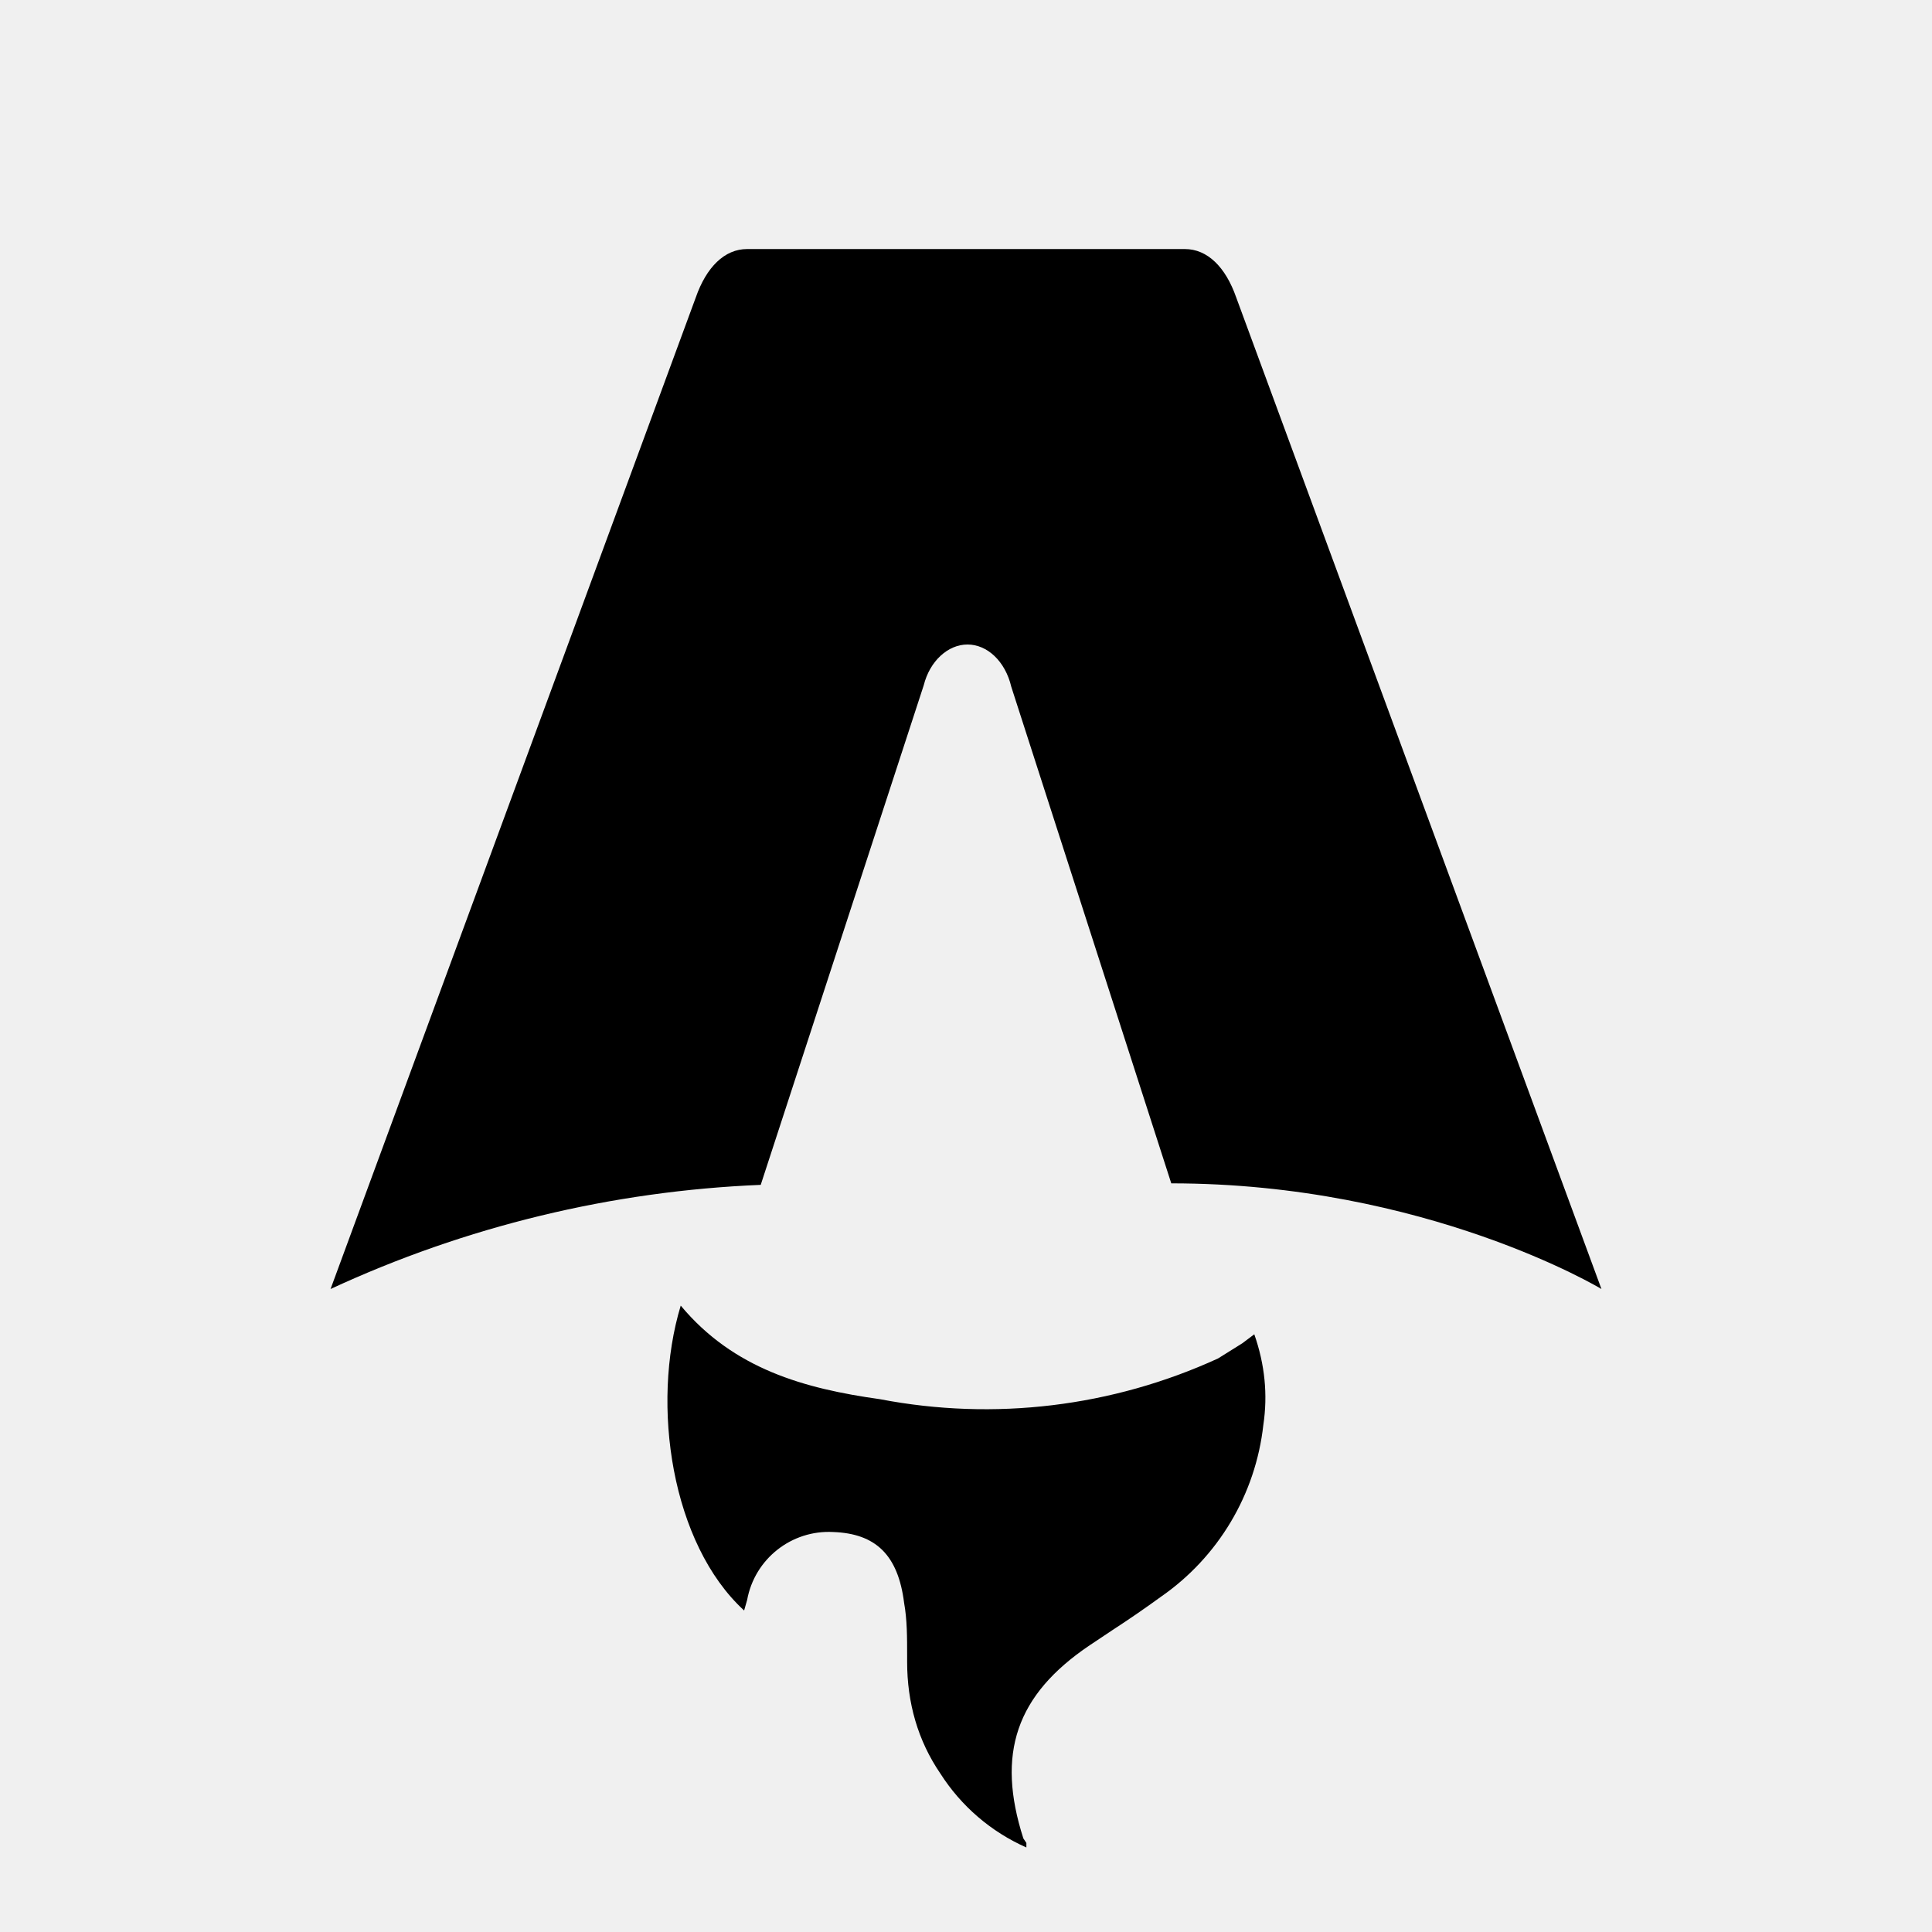
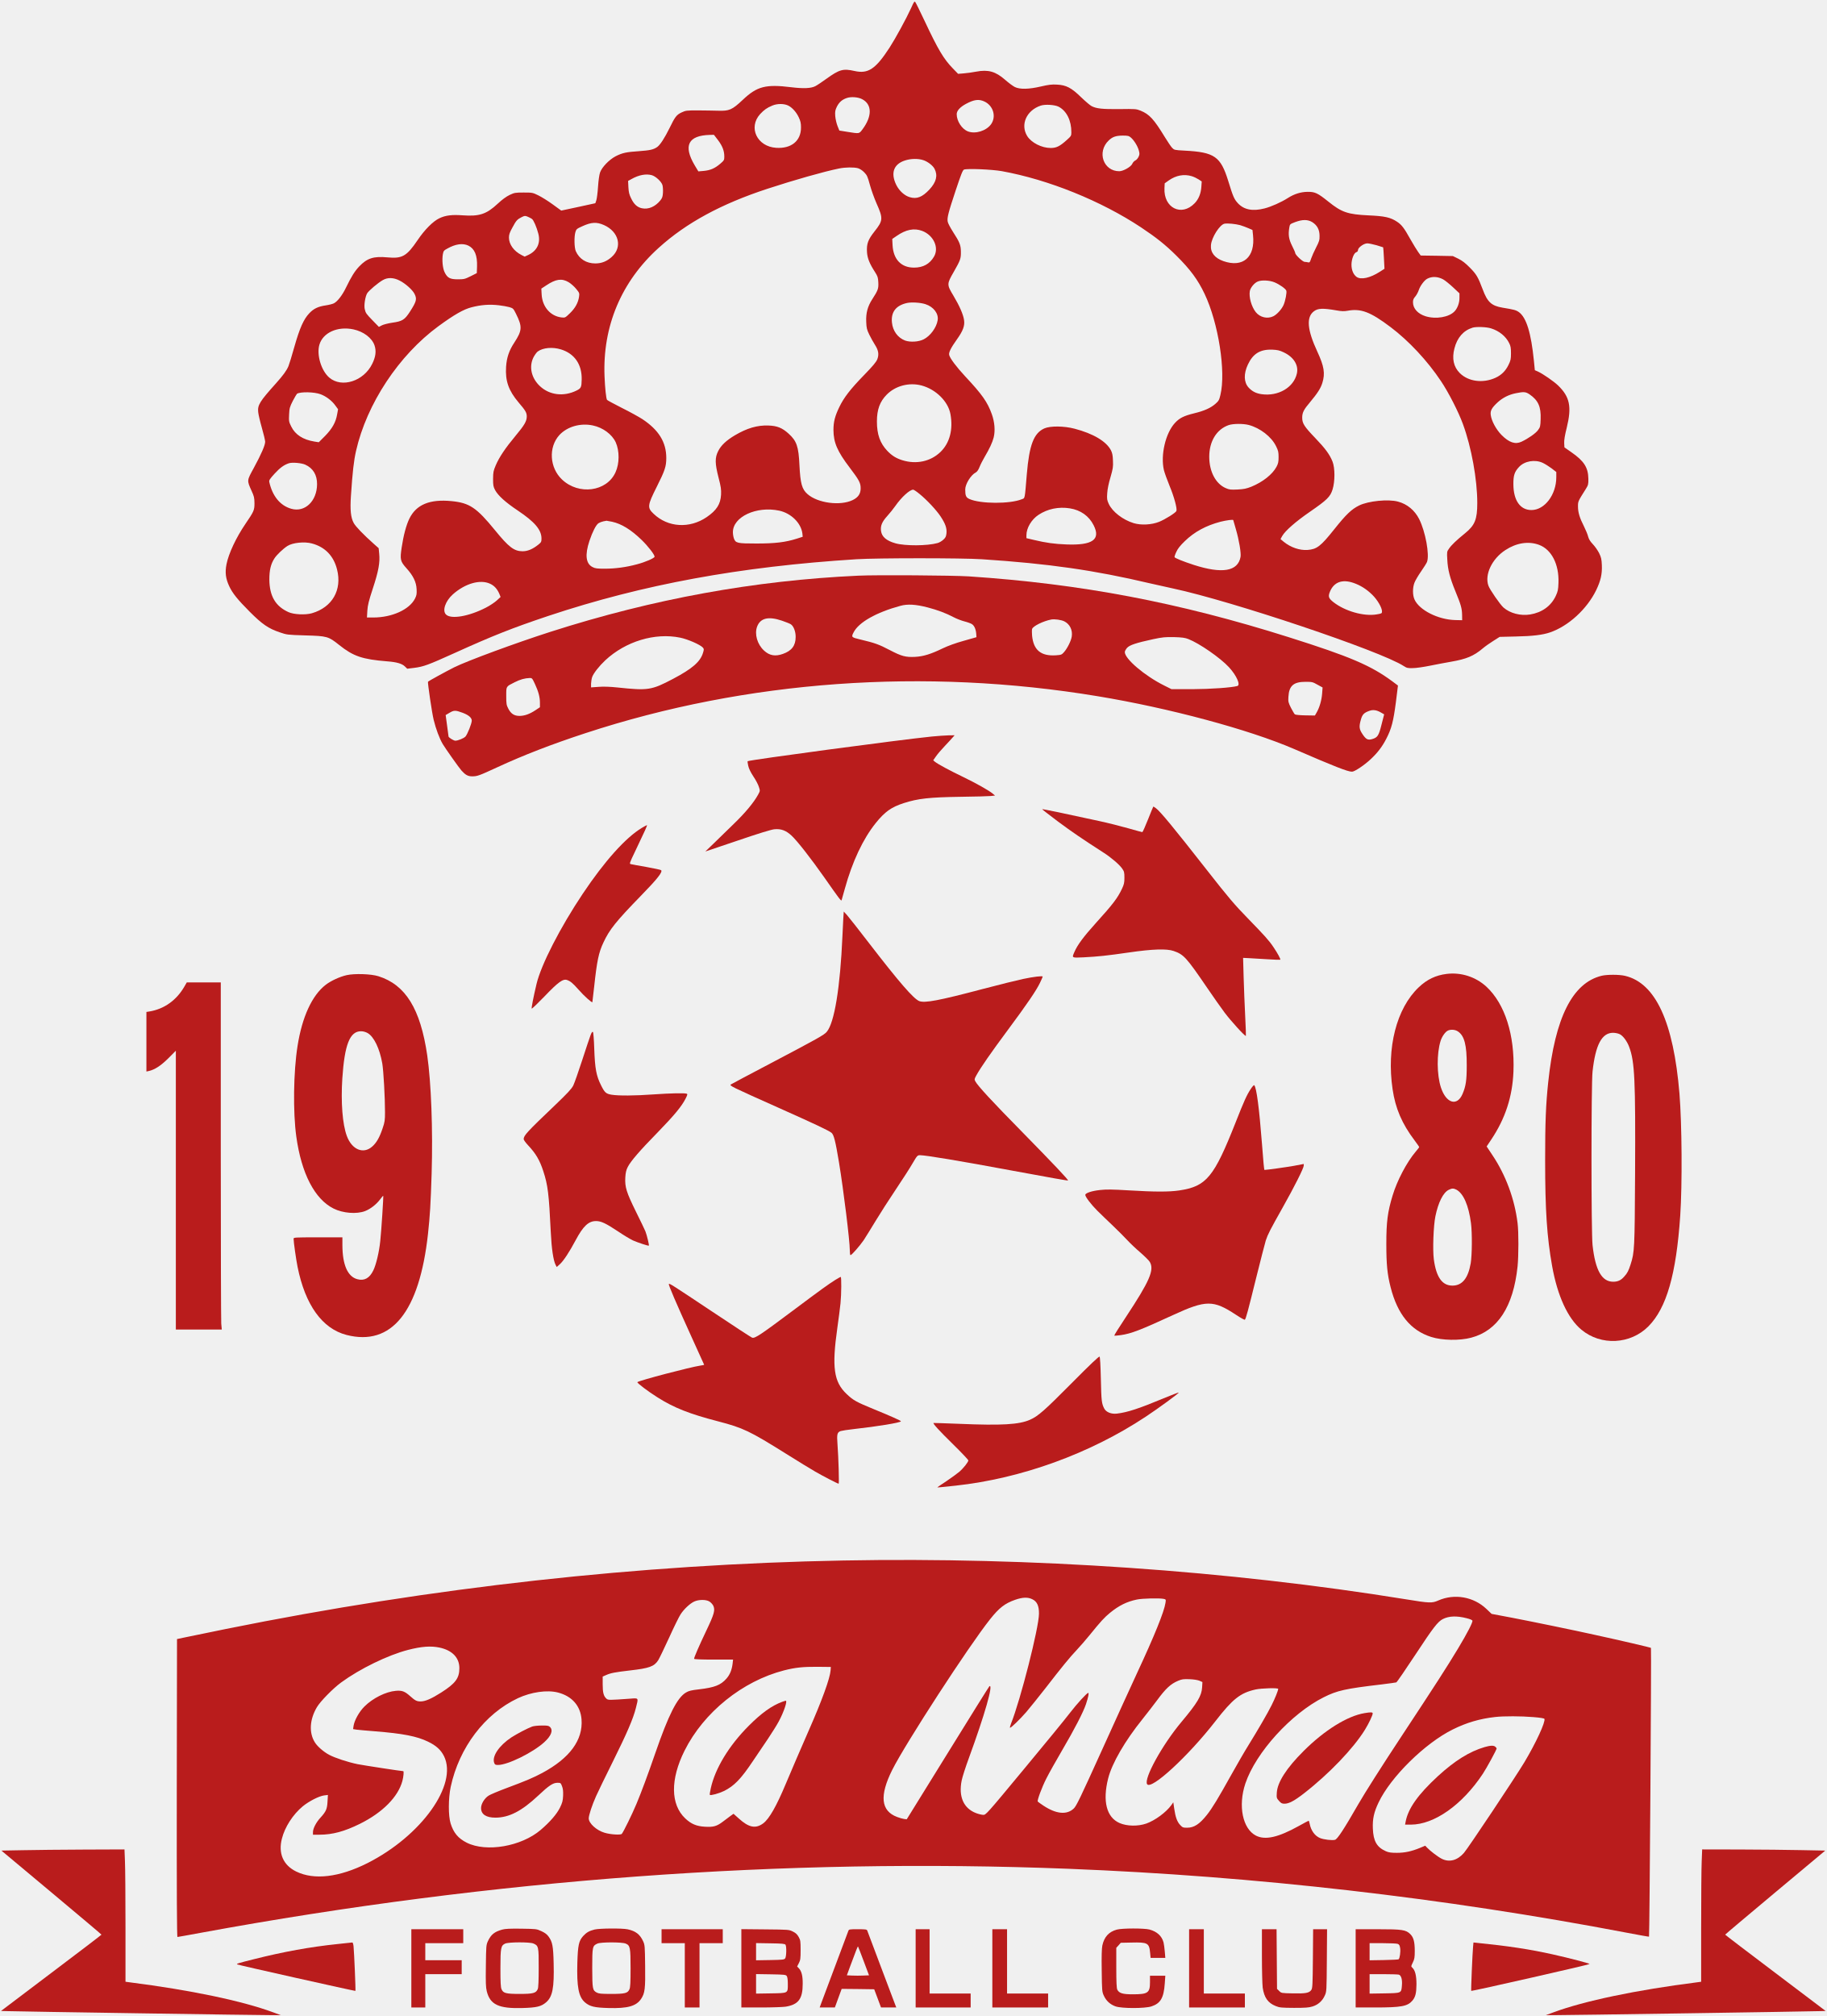
- <svg xmlns="http://www.w3.org/2000/svg" fill="none" viewBox="0 0 128 128">
-   <path d="M50.4 78.5a75.1 75.1 0 0 0-28.5 6.9l24.2-65.7c.7-2 1.9-3.2 3.4-3.2h29c1.5 0 2.7 1.2 3.4 3.2l24.2 65.7s-11.6-7-28.5-7L67 45.5c-.4-1.7-1.6-2.8-2.9-2.8-1.3 0-2.5 1.1-2.9 2.7L50.4 78.5Zm-1.1 28.2Zm-4.2-20.2c-2 6.6-.6 15.8 4.2 20.2a17.5 17.5 0 0 1 .2-.7 5.5 5.5 0 0 1 5.7-4.5c2.8.1 4.3 1.5 4.7 4.7.2 1.1.2 2.3.2 3.5v.4c0 2.7.7 5.2 2.2 7.4a13 13 0 0 0 5.7 4.9v-.3l-.2-.3c-1.8-5.6-.5-9.5 4.4-12.8l1.5-1a73 73 0 0 0 3.2-2.2 16 16 0 0 0 6.8-11.4c.3-2 .1-4-.6-6l-.8.6-1.6 1a37 37 0 0 1-22.4 2.7c-5-.7-9.7-2-13.2-6.2Z" />
-   <style>
-         path { fill: #000; }
-         @media (prefers-color-scheme: dark) {
-             path { fill: #FFF; }
-         }
-     </style>
+ <svg xmlns="http://www.w3.org/2000/svg" version="1.0" width="2358pt" height="2602pt" viewBox="0 0 2358 2602" preserveAspectRatio="xMidYMid meet">
+   <g transform="translate(0,2602) scale(0.1,-0.1)" fill="#b91c1c" stroke="none">
+     <path d="M11761 25915 c-62 -136 -203 -394 -278 -510 -181 -278 -277 -341 -453 -301 -147 33 -194 20 -365 -103 -55 -40 -118 -82 -140 -93 -55 -29 -153 -33 -310 -14 -331 41 -442 12 -626 -162 -138 -130 -175 -146 -319 -141 -58 2 -175 3 -260 4 -147 0 -158 -1 -211 -26 -66 -31 -85 -56 -156 -202 -62 -126 -121 -218 -160 -245 -48 -33 -94 -43 -233 -53 -166 -11 -216 -22 -303 -66 -85 -45 -177 -141 -201 -209 -10 -29 -21 -105 -26 -184 -5 -75 -15 -153 -22 -175 l-13 -38 -220 -48 -220 -47 -110 80 c-60 44 -144 96 -185 116 -73 36 -78 37 -190 37 -108 0 -119 -2 -181 -31 -45 -22 -96 -59 -155 -114 -145 -135 -236 -165 -454 -149 -135 10 -219 0 -298 -38 -81 -38 -190 -147 -281 -282 -141 -208 -198 -241 -389 -223 -179 17 -263 -10 -365 -117 -59 -62 -102 -132 -170 -272 -47 -98 -110 -180 -157 -204 -16 -8 -61 -20 -102 -26 -102 -15 -159 -42 -216 -103 -72 -76 -123 -189 -192 -432 -32 -115 -67 -228 -76 -249 -24 -58 -68 -118 -159 -220 -213 -237 -241 -282 -232 -373 3 -32 24 -122 47 -202 23 -80 42 -161 43 -180 1 -44 -49 -160 -148 -342 -89 -162 -88 -158 -29 -290 34 -73 38 -92 39 -163 0 -90 -7 -106 -117 -267 -121 -178 -217 -383 -244 -520 -21 -107 -11 -186 35 -284 43 -92 106 -170 265 -330 161 -161 241 -216 386 -265 93 -32 99 -33 330 -40 283 -8 299 -12 440 -125 182 -145 298 -184 620 -210 120 -9 189 -29 226 -65 l31 -30 89 11 c121 15 183 38 519 190 494 224 746 324 1215 481 1220 406 2471 636 3975 731 268 17 1365 17 1620 0 865 -57 1449 -141 2170 -311 72 -17 205 -46 296 -66 754 -160 2681 -807 2979 -1001 40 -26 53 -29 120 -27 41 0 143 15 225 32 83 17 202 39 265 50 201 35 293 73 413 174 28 24 89 67 134 95 l82 52 208 5 c215 4 347 20 443 53 238 82 476 301 595 545 58 121 78 207 73 323 -3 77 -9 101 -35 155 -18 35 -54 87 -81 115 -35 37 -52 65 -61 99 -6 26 -31 86 -55 134 -56 110 -76 179 -76 256 0 64 0 64 101 224 31 50 34 60 33 130 -2 147 -56 231 -219 344 l-90 63 -3 55 c-2 37 8 100 33 199 66 270 40 398 -112 545 -54 52 -197 151 -259 179 l-41 18 -12 121 c-36 360 -97 558 -193 628 -38 27 -61 33 -212 58 -143 24 -195 72 -256 236 -60 160 -82 196 -165 280 -58 59 -99 91 -150 116 l-70 34 -207 4 -208 3 -34 47 c-18 25 -63 99 -100 164 -80 144 -112 186 -173 226 -83 55 -157 72 -363 81 -274 13 -350 39 -525 180 -135 108 -170 125 -265 124 -89 -1 -173 -27 -257 -81 -85 -54 -213 -111 -299 -133 -156 -40 -268 -17 -347 70 -46 52 -59 80 -122 285 -98 316 -177 371 -565 391 -130 7 -132 8 -160 37 -15 16 -56 77 -91 134 -144 236 -201 298 -316 345 -55 22 -68 23 -273 20 -224 -2 -297 6 -360 39 -19 10 -79 61 -133 113 -126 123 -193 158 -312 164 -67 4 -108 -1 -207 -24 -158 -37 -272 -39 -338 -7 -25 13 -81 54 -125 93 -123 108 -219 135 -375 105 -47 -9 -118 -19 -158 -22 l-74 -6 -67 69 c-119 122 -192 245 -364 611 -58 122 -111 231 -119 242 -14 19 -17 15 -57 -74z m-634 -1174 c131 -66 134 -220 7 -390 -44 -59 -38 -58 -194 -33 l-105 17 -24 60 c-13 33 -26 90 -29 127 -4 58 -1 75 21 121 29 58 69 93 131 113 54 18 143 11 193 -15z m1578 -30 c116 -52 159 -194 89 -294 -62 -86 -202 -130 -299 -93 -78 30 -145 133 -145 222 0 45 43 92 121 134 103 55 164 63 234 31z m-2527 -55 c50 -26 102 -84 133 -150 23 -49 29 -75 29 -132 0 -172 -124 -274 -319 -262 -248 15 -366 263 -208 436 52 55 86 80 156 109 65 28 155 27 209 -1z m3487 -13 c104 -54 166 -179 165 -332 0 -43 -4 -49 -60 -99 -90 -81 -134 -102 -207 -102 -116 0 -249 68 -303 154 -91 148 -9 332 175 393 58 19 180 11 230 -14z m-4396 -432 c57 -76 81 -138 81 -212 0 -45 -3 -50 -53 -93 -69 -59 -127 -84 -213 -92 l-69 -6 -47 78 c-151 255 -85 386 198 393 l50 1 53 -69z m5329 34 c41 -35 88 -111 103 -167 11 -41 11 -52 -4 -83 -9 -19 -28 -41 -43 -47 -14 -7 -31 -26 -38 -43 -16 -38 -117 -95 -167 -95 -206 0 -292 249 -137 397 49 47 92 62 180 63 67 0 80 -3 106 -25z m-2679 -292 c56 -18 124 -70 145 -112 44 -86 23 -171 -66 -267 -93 -99 -163 -126 -254 -99 -68 20 -135 81 -173 156 -77 154 -36 271 112 318 77 25 169 26 236 4z m-844 -104 c24 -7 57 -28 81 -53 36 -37 44 -54 73 -161 18 -66 57 -174 86 -240 87 -195 85 -222 -26 -362 -84 -106 -104 -161 -97 -268 5 -78 33 -148 105 -259 33 -52 38 -68 41 -131 4 -79 -3 -101 -78 -217 -60 -93 -83 -178 -78 -291 3 -82 8 -101 40 -167 20 -41 53 -100 73 -131 45 -70 54 -123 30 -186 -14 -35 -55 -85 -170 -203 -178 -183 -261 -290 -321 -415 -56 -116 -75 -190 -75 -295 1 -161 49 -275 210 -486 122 -161 141 -197 141 -266 0 -71 -31 -117 -102 -152 -160 -78 -451 -40 -583 76 -73 63 -93 136 -105 373 -11 243 -36 314 -140 408 -84 76 -148 101 -261 105 -142 5 -274 -33 -432 -126 -111 -66 -180 -131 -216 -204 -44 -86 -42 -161 5 -344 31 -119 35 -151 32 -219 -7 -123 -57 -201 -185 -289 -221 -151 -501 -134 -685 42 -85 80 -81 108 42 353 103 205 121 259 121 368 0 204 -97 361 -308 501 -43 28 -162 94 -265 145 -103 52 -189 99 -192 104 -12 19 -26 153 -32 301 -27 648 216 1226 701 1663 355 321 806 565 1400 760 345 113 732 223 925 262 82 17 193 18 245 4z m1857 -38 c603 -109 1284 -385 1798 -726 194 -129 315 -225 454 -363 181 -179 279 -312 366 -495 179 -377 277 -1006 204 -1305 -15 -65 -23 -78 -63 -113 -61 -54 -145 -92 -274 -123 -134 -33 -189 -60 -248 -123 -123 -131 -190 -417 -144 -612 9 -35 42 -127 74 -205 57 -136 99 -291 87 -321 -8 -23 -146 -109 -223 -140 -97 -39 -233 -46 -329 -17 -140 43 -274 147 -321 248 -23 50 -25 65 -20 138 3 51 18 127 42 206 32 112 36 134 32 215 -2 68 -9 100 -26 133 -60 116 -229 216 -470 279 -137 36 -313 37 -389 4 -137 -61 -195 -213 -227 -591 -28 -335 -22 -307 -66 -324 -153 -62 -533 -60 -674 3 -45 20 -55 42 -55 124 0 69 74 188 136 219 17 9 34 33 49 71 12 31 41 88 63 125 65 110 102 189 119 255 22 87 13 199 -24 302 -56 156 -124 253 -344 488 -113 122 -194 229 -206 275 -8 33 21 91 100 202 78 109 103 176 92 248 -10 73 -60 186 -137 315 -87 145 -87 150 5 310 85 149 92 169 91 257 -1 88 -15 123 -103 259 -33 52 -64 110 -67 129 -10 50 7 116 103 405 69 206 90 261 107 268 38 16 360 3 488 -20z m-4518 -52 c49 -14 122 -80 137 -126 6 -19 9 -64 7 -99 -3 -52 -9 -70 -34 -101 -66 -81 -154 -119 -238 -101 -59 13 -101 50 -137 124 -27 54 -33 81 -37 147 l-4 82 44 24 c94 53 187 71 262 50z m6970 -13 c27 -8 66 -27 88 -41 l41 -27 -5 -71 c-6 -86 -35 -157 -86 -210 -170 -177 -402 -61 -390 194 l3 63 55 39 c92 64 195 83 294 53z m-8518 -551 c21 -13 61 -105 83 -190 32 -121 -15 -221 -128 -275 l-48 -22 -42 21 c-99 51 -161 138 -161 225 0 38 9 65 45 130 49 91 61 104 120 134 37 18 43 19 75 6 19 -8 45 -21 56 -29z m10077 -44 c61 -40 91 -96 91 -176 1 -53 -5 -72 -45 -150 -26 -50 -54 -114 -64 -143 -15 -47 -20 -53 -39 -48 -11 3 -31 6 -44 6 -25 0 -122 91 -122 114 0 7 -18 50 -41 94 -43 87 -51 142 -35 238 7 41 9 42 74 67 96 36 165 36 225 -2z m-9146 -36 c192 -86 241 -284 101 -410 -64 -58 -131 -85 -213 -85 -116 0 -207 57 -252 158 -20 45 -23 187 -5 247 11 37 18 43 87 74 120 55 186 58 282 16z m8212 -1 c29 -9 77 -26 106 -39 l53 -23 7 -67 c31 -284 -129 -424 -383 -335 -112 40 -168 111 -160 206 8 100 115 267 176 277 42 7 141 -3 201 -19z m-4105 -74 c147 -56 221 -216 153 -332 -55 -95 -141 -142 -257 -142 -166 -1 -268 106 -278 289 l-4 81 54 37 c122 85 228 106 332 67z m5865 -185 c46 -14 85 -26 86 -27 2 -2 6 -65 10 -140 l7 -137 -59 -38 c-126 -81 -245 -107 -301 -67 -42 31 -66 89 -66 159 1 71 31 150 63 160 13 4 21 15 21 28 1 32 76 86 120 86 19 0 73 -11 119 -24z m-11723 -5 c81 -40 117 -126 112 -270 l-3 -85 -79 -40 c-75 -37 -86 -40 -165 -40 -103 0 -136 18 -172 92 -25 52 -35 160 -22 233 8 41 13 48 58 72 107 60 199 72 271 38z m12584 -436 c25 -14 82 -60 128 -103 l82 -77 0 -60 c0 -64 -25 -132 -63 -172 -71 -76 -239 -105 -374 -64 -100 31 -163 100 -163 181 0 31 7 49 30 74 16 19 37 58 46 86 18 53 70 123 107 143 62 33 136 30 207 -8z m-13474 -14 c74 -36 168 -120 194 -171 35 -68 27 -99 -57 -230 -69 -107 -99 -126 -230 -144 -52 -8 -112 -23 -133 -34 l-39 -20 -78 80 c-88 91 -92 97 -105 151 -11 50 7 162 32 203 22 35 140 135 202 170 62 36 137 34 214 -5z m2184 -22 c30 -18 74 -57 98 -87 42 -51 43 -56 37 -100 -11 -78 -50 -148 -117 -213 -62 -60 -63 -60 -110 -55 -143 17 -247 137 -256 296 l-4 76 64 42 c123 82 200 93 288 41z m9113 -2 c65 -27 144 -83 152 -108 8 -24 -12 -130 -35 -183 -24 -55 -83 -121 -131 -146 -77 -39 -174 -16 -229 53 -56 72 -90 195 -76 272 8 43 58 104 101 122 49 22 152 17 218 -10z m-4506 -282 c105 -34 172 -123 157 -208 -15 -94 -95 -203 -181 -246 -64 -33 -175 -39 -240 -15 -94 36 -158 124 -169 232 -14 137 53 222 197 253 60 12 173 5 236 -16z m-5508 -14 c46 -5 107 -16 136 -24 50 -15 52 -18 87 -88 82 -165 79 -214 -23 -370 -67 -101 -98 -193 -106 -311 -12 -184 32 -308 162 -462 90 -105 105 -131 105 -182 -1 -60 -29 -109 -145 -248 -131 -157 -211 -276 -256 -382 -30 -70 -33 -88 -34 -173 0 -84 3 -101 26 -145 39 -72 134 -158 294 -265 218 -146 305 -248 305 -361 0 -41 -4 -49 -40 -78 -74 -59 -138 -86 -205 -86 -109 1 -177 53 -354 270 -239 293 -329 354 -560 377 -283 28 -457 -44 -546 -225 -41 -83 -77 -219 -100 -374 -23 -154 -18 -178 61 -266 88 -97 128 -179 132 -272 3 -61 0 -79 -21 -121 -72 -142 -297 -244 -539 -244 l-81 0 5 88 c5 72 17 122 71 287 73 222 94 335 82 449 l-7 71 -61 54 c-137 122 -236 225 -261 271 -38 69 -48 168 -36 348 21 314 37 453 66 582 138 608 552 1235 1064 1610 201 147 324 218 427 244 124 32 231 40 352 26z m10812 -66 c68 -12 99 -13 144 -5 173 32 295 -14 556 -211 235 -177 476 -435 651 -698 98 -146 226 -397 283 -554 110 -299 185 -715 185 -1018 0 -212 -31 -288 -158 -391 -109 -88 -176 -152 -207 -198 -27 -38 -28 -42 -22 -142 6 -129 34 -236 104 -407 73 -177 85 -221 87 -305 l1 -70 -91 2 c-220 6 -462 128 -524 265 -26 56 -26 152 -1 217 10 27 48 92 85 145 36 52 71 107 77 123 35 92 -20 392 -101 553 -57 113 -155 195 -274 226 -127 34 -383 8 -501 -50 -99 -49 -168 -115 -321 -307 -176 -221 -225 -258 -345 -267 -102 -7 -217 32 -307 105 l-42 35 22 40 c38 67 175 187 358 313 223 154 262 193 292 288 32 102 32 276 0 358 -37 93 -92 168 -225 307 -141 147 -167 187 -167 262 0 64 20 104 101 199 97 116 138 180 159 249 38 122 23 214 -64 402 -132 284 -146 447 -44 523 52 39 116 41 289 11z m1996 -232 c106 -33 192 -103 235 -191 19 -37 23 -63 23 -131 0 -76 -4 -93 -33 -152 -37 -76 -92 -130 -167 -164 -162 -74 -351 -49 -461 61 -80 80 -103 187 -69 318 36 140 117 232 235 268 48 14 176 10 237 -9z m-14685 -13 c131 -28 241 -111 273 -208 24 -73 15 -146 -30 -237 -109 -224 -393 -315 -554 -178 -104 89 -166 294 -128 425 46 156 234 241 439 198z m2680 -259 c175 -54 271 -194 267 -388 -2 -102 -8 -114 -69 -144 -165 -80 -346 -58 -470 58 -111 104 -144 250 -84 371 16 31 41 65 55 76 69 50 192 61 301 27z m9328 -37 c131 -61 196 -167 171 -275 -41 -179 -239 -295 -452 -266 -75 10 -125 36 -172 87 -61 68 -64 177 -8 296 66 141 159 198 316 192 65 -3 93 -9 145 -34z m-4675 -428 c185 -49 344 -205 374 -369 37 -201 -10 -376 -130 -491 -128 -122 -311 -161 -491 -105 -80 25 -135 59 -195 122 -93 99 -133 211 -133 378 0 154 38 257 126 346 112 114 288 161 449 119z m-7755 -114 c71 -27 145 -83 189 -145 l35 -48 -12 -66 c-17 -102 -64 -185 -156 -279 l-81 -81 -57 9 c-147 24 -247 89 -298 193 -31 62 -32 70 -28 156 4 82 8 97 48 176 25 47 49 88 54 92 46 28 225 24 306 -7z m15605 -1 c112 -77 149 -160 143 -320 -3 -91 -5 -102 -33 -140 -29 -42 -125 -109 -214 -151 -80 -38 -161 -11 -258 87 -69 70 -129 180 -139 257 -8 56 12 93 91 166 66 59 143 98 234 116 103 21 127 18 176 -15z m-3625 -395 c147 -39 293 -152 352 -273 29 -58 33 -77 33 -142 0 -62 -5 -84 -27 -125 -52 -98 -178 -197 -325 -257 -64 -25 -96 -32 -178 -36 -88 -4 -107 -2 -152 18 -130 56 -213 214 -213 405 0 199 95 354 250 408 57 20 188 21 260 2z m-8468 -6 c130 -27 248 -114 296 -217 50 -111 50 -275 -3 -389 -113 -249 -474 -297 -690 -92 -161 152 -177 417 -34 574 100 108 270 158 431 124z m12263 -483 c28 -13 78 -44 113 -70 l62 -48 0 -67 c0 -226 -150 -424 -321 -424 -145 0 -232 124 -233 333 -1 114 15 161 73 223 71 77 206 100 306 53z m-15975 -23 c101 -45 154 -133 153 -253 -2 -220 -159 -368 -335 -316 -142 41 -242 164 -282 346 -4 22 7 39 70 108 70 76 120 112 184 133 42 14 161 4 210 -18z m7931 -379 c95 -77 218 -209 272 -291 61 -93 81 -150 75 -215 -5 -43 -11 -57 -41 -84 -19 -18 -52 -37 -74 -43 -132 -37 -419 -39 -545 -3 -116 33 -175 84 -185 159 -9 66 13 118 78 190 34 37 82 97 107 133 79 113 185 210 230 210 8 0 46 -25 83 -56z m1939 -185 c140 -22 248 -99 308 -219 93 -184 -14 -260 -351 -247 -155 6 -261 20 -424 59 l-93 22 0 38 c0 93 65 203 156 263 116 77 260 107 404 84z m-3751 -30 c154 -33 283 -161 299 -296 l4 -41 -78 -25 c-146 -46 -278 -62 -519 -62 -248 0 -269 5 -291 65 -7 19 -13 55 -13 80 -2 199 304 342 598 279z m5861 -122 c0 -1 15 -54 34 -118 41 -140 69 -307 60 -357 -34 -187 -237 -221 -604 -103 -135 44 -244 88 -248 100 -2 6 8 37 23 68 18 41 50 81 109 138 124 121 275 202 461 251 76 19 165 31 165 21z m-8019 -21 c121 -26 246 -103 382 -235 84 -82 167 -189 167 -216 0 -18 -121 -71 -230 -99 -137 -37 -278 -56 -413 -56 -99 0 -124 3 -158 21 -87 44 -100 158 -40 338 40 119 85 207 117 228 14 9 42 20 62 24 21 3 39 7 42 8 3 0 35 -6 71 -13z m-3876 -280 c170 -45 282 -160 326 -336 67 -264 -62 -489 -325 -565 -83 -24 -232 -17 -301 14 -168 75 -246 207 -248 421 0 121 18 199 65 272 28 45 112 125 168 161 66 43 220 59 315 33z m15842 -18 c162 -60 260 -252 251 -491 -3 -89 -8 -111 -35 -169 -61 -130 -178 -214 -331 -239 -123 -20 -259 15 -344 90 -43 38 -176 230 -194 281 -52 143 46 349 220 461 142 93 298 117 433 67z m-2396 -491 c90 -31 170 -81 244 -154 67 -66 125 -166 125 -214 0 -26 -3 -28 -70 -39 -165 -28 -409 42 -558 159 -63 50 -70 73 -42 139 52 120 157 158 301 109z m-11145 -11 c55 -25 93 -68 120 -131 l16 -40 -50 -46 c-28 -25 -90 -67 -140 -92 -219 -113 -451 -153 -515 -88 -50 50 -8 173 89 260 159 141 353 196 480 137z" />
+     <path d="M11080 18590 c-1343 -62 -2649 -300 -3975 -725 -440 -141 -1072 -374 -1240 -457 -109 -55 -334 -178 -340 -187 -6 -12 50 -396 73 -491 28 -116 75 -242 117 -313 36 -60 210 -306 242 -342 51 -57 84 -75 138 -75 67 0 88 8 331 120 329 152 697 295 1134 438 2075 681 4371 847 6610 476 921 -152 1951 -429 2535 -681 526 -228 693 -293 748 -293 33 0 158 83 241 161 88 82 150 163 202 265 67 129 91 224 123 468 l27 218 -71 53 c-278 206 -550 322 -1339 571 -1424 450 -2679 688 -4131 785 -208 13 -1187 20 -1425 9z m892 -409 c127 -33 240 -75 340 -128 36 -19 98 -43 137 -53 40 -10 83 -26 97 -35 31 -20 51 -65 56 -125 l3 -44 -165 -47 c-105 -29 -203 -65 -270 -97 -155 -75 -249 -104 -356 -110 -123 -6 -174 7 -329 88 -137 72 -193 92 -374 135 -122 29 -124 31 -92 93 66 130 292 258 605 343 92 25 196 19 348 -20z m-1878 -172 c50 -17 102 -38 114 -46 36 -22 64 -95 63 -164 0 -112 -51 -179 -165 -219 -98 -35 -173 -22 -243 43 -88 81 -126 214 -89 311 42 109 146 134 320 75z m3646 -9 c71 -36 108 -113 95 -196 -8 -54 -55 -149 -98 -199 -32 -36 -36 -38 -109 -43 -191 -12 -287 68 -305 254 -3 34 -3 72 0 85 9 37 144 103 247 123 45 8 131 -4 170 -24z m-4960 -210 c98 -20 259 -90 293 -128 15 -17 16 -23 2 -68 -34 -114 -138 -205 -387 -336 -279 -147 -322 -153 -718 -111 -95 10 -179 13 -242 8 l-98 -7 0 49 c1 26 7 64 14 84 17 49 90 142 170 217 262 244 640 359 966 292z m6560 -18 c142 -55 413 -243 524 -363 98 -106 153 -230 109 -243 -76 -21 -344 -40 -584 -41 l-266 0 -94 47 c-252 125 -510 345 -509 432 0 12 13 35 28 53 32 37 116 65 337 113 123 26 155 29 270 27 103 -3 141 -8 185 -25z m-8435 -579 c46 -98 65 -171 65 -244 l0 -57 -57 -38 c-75 -50 -142 -74 -207 -74 -68 0 -111 28 -145 95 -23 44 -26 61 -26 162 0 129 -5 120 110 178 69 35 129 52 192 54 31 1 34 -3 68 -76z m10102 -10 l66 -36 -6 -81 c-7 -86 -33 -176 -70 -241 l-23 -40 -123 2 c-69 1 -129 7 -136 13 -7 6 -29 44 -50 84 -34 68 -37 79 -33 142 8 143 66 194 221 194 84 0 93 -2 154 -37z m819 -359 l42 -24 -34 -132 c-36 -145 -51 -167 -123 -188 -54 -15 -77 -3 -121 62 -45 68 -49 97 -22 192 18 64 40 87 108 111 48 18 95 11 150 -21z m-11853 -4 c77 -29 117 -64 117 -101 0 -37 -56 -178 -82 -206 -21 -22 -96 -53 -130 -53 -22 0 -88 41 -88 55 0 6 -9 70 -19 143 l-18 133 51 30 c57 34 77 33 169 -1z" />
+     <path d="M12030 16514 c-425 -43 -2363 -303 -2379 -319 -2 -3 1 -29 8 -60 8 -35 31 -83 66 -136 30 -44 62 -105 71 -134 17 -52 17 -52 -10 -102 -56 -102 -164 -232 -315 -378 -85 -82 -202 -196 -260 -253 l-106 -102 415 140 c275 94 436 143 476 147 87 8 150 -15 223 -83 73 -68 249 -293 422 -539 190 -272 218 -309 223 -294 2 8 21 75 42 149 97 351 235 643 398 846 118 147 201 206 361 258 186 60 331 76 740 82 182 2 355 7 385 10 l55 6 -30 25 c-54 44 -215 134 -384 216 -173 83 -323 164 -362 195 l-22 19 34 49 c18 27 69 87 114 134 44 47 91 97 104 113 l24 27 -79 -1 c-43 -1 -140 -8 -214 -15z" />
+     <path d="M14820 15445 c-36 -91 -69 -165 -74 -165 -5 0 -86 22 -180 49 -94 27 -265 70 -381 95 -415 91 -728 156 -732 152 -2 -2 90 -73 204 -159 182 -135 308 -221 589 -402 97 -62 202 -152 239 -204 27 -39 30 -50 30 -119 0 -66 -5 -87 -32 -144 -56 -119 -116 -198 -338 -443 -158 -175 -237 -282 -275 -371 -35 -80 -38 -77 118 -70 190 10 298 21 587 63 303 44 486 50 575 19 131 -45 165 -83 430 -471 78 -115 181 -261 228 -324 84 -112 266 -311 275 -301 2 3 -2 118 -9 255 -7 138 -16 363 -20 501 l-7 251 79 -4 c43 -2 150 -8 237 -14 88 -6 161 -8 164 -6 7 7 -34 83 -89 164 -56 84 -113 147 -328 368 -171 175 -253 271 -530 625 -431 550 -604 760 -660 800 -15 11 -30 20 -32 20 -1 0 -32 -74 -68 -165z" />
+     <path d="M8286 15335 c-210 -126 -482 -430 -763 -850 -293 -438 -538 -917 -597 -1165 -40 -168 -68 -312 -62 -318 4 -3 78 68 165 158 177 185 239 230 292 211 43 -15 75 -42 149 -126 71 -81 173 -172 177 -159 1 5 11 95 23 199 36 333 58 440 120 571 77 166 163 273 481 600 216 221 287 312 263 333 -5 5 -90 23 -189 41 -99 17 -190 34 -202 37 -20 4 -17 13 54 161 131 274 162 342 154 342 -4 0 -33 -16 -65 -35z" />
+     <path d="M10886 14165 c-3 -50 -8 -151 -11 -225 -29 -667 -104 -1123 -203 -1238 -34 -40 -110 -83 -722 -405 -272 -143 -504 -266 -514 -273 -24 -16 -8 -24 619 -304 459 -205 640 -290 678 -320 31 -24 52 -109 97 -380 60 -364 140 -1016 140 -1137 0 -35 4 -63 9 -63 15 0 119 119 170 193 26 40 95 151 153 247 58 96 175 279 260 405 85 127 183 278 217 338 61 103 64 107 98 107 73 0 512 -73 1173 -196 518 -96 733 -134 737 -130 8 7 -192 218 -592 626 -390 396 -573 595 -605 654 -13 26 -12 31 15 79 55 100 190 294 404 582 253 341 368 510 416 610 19 40 35 76 35 80 0 12 -115 -1 -252 -30 -68 -14 -303 -72 -523 -130 -568 -150 -745 -183 -818 -156 -73 28 -264 249 -647 746 -134 175 -263 338 -286 364 l-42 46 -6 -90z" />
+     <path d="M18675 13450 c-141 -17 -255 -72 -361 -173 -286 -271 -417 -779 -337 -1317 36 -245 121 -444 283 -658 33 -44 60 -83 60 -87 0 -4 -20 -30 -44 -58 -117 -138 -240 -372 -299 -567 -65 -213 -81 -341 -81 -625 0 -262 12 -390 55 -558 89 -350 259 -559 525 -643 142 -45 366 -49 516 -9 341 90 543 399 598 918 14 139 15 446 0 562 -38 309 -152 618 -324 875 l-75 113 60 90 c181 271 273 552 286 877 18 471 -110 873 -349 1095 -138 127 -327 188 -513 165z m146 -743 c83 -56 114 -176 113 -437 0 -195 -11 -268 -55 -371 -70 -162 -211 -119 -278 84 -54 164 -56 441 -4 604 18 57 63 120 97 133 39 16 92 11 127 -13z m-22 -2041 c92 -48 160 -204 190 -435 16 -126 14 -412 -4 -517 -34 -194 -110 -287 -236 -287 -132 0 -209 108 -240 340 -16 123 -5 429 20 553 37 181 101 308 172 343 42 21 62 21 98 3z" />
+     <path d="M4475 13434 c-89 -20 -204 -73 -271 -125 -176 -136 -304 -414 -363 -789 -53 -334 -60 -853 -16 -1170 66 -476 237 -806 480 -928 121 -61 299 -75 408 -33 71 28 145 86 194 151 20 27 38 48 40 46 5 -5 -24 -451 -38 -581 -14 -142 -54 -309 -90 -382 -49 -101 -117 -138 -207 -113 -124 33 -191 185 -192 438 l0 102 -315 0 c-306 0 -315 -1 -315 -19 0 -41 31 -260 51 -361 99 -494 319 -799 633 -880 581 -148 940 297 1051 1305 26 242 34 379 47 779 17 566 -6 1174 -57 1526 -88 600 -280 910 -630 1020 -94 30 -308 37 -410 14z m270 -747 c82 -46 157 -202 190 -394 16 -96 35 -437 35 -626 0 -106 -3 -129 -31 -210 -39 -117 -78 -186 -135 -236 -115 -101 -262 -39 -327 138 -56 151 -78 433 -58 742 29 437 97 609 241 609 28 0 60 -9 85 -23z" />
+     <path d="M20675 13426 c-376 -92 -601 -539 -689 -1371 -31 -293 -40 -516 -40 -1010 0 -644 23 -988 90 -1365 69 -386 203 -677 378 -822 252 -210 632 -191 865 43 234 236 359 669 411 1429 27 402 22 1181 -10 1575 -77 926 -309 1427 -702 1520 -75 18 -233 18 -303 1z m232 -753 c43 -20 95 -89 123 -163 73 -193 83 -426 77 -1645 -5 -963 -7 -1007 -58 -1165 -26 -81 -41 -111 -81 -155 -42 -49 -83 -68 -143 -68 -148 0 -231 147 -267 473 -18 164 -18 2077 0 2240 38 346 120 500 265 500 27 0 65 -8 84 -17z" />
+     <path d="M2381 13288 c-102 -178 -262 -292 -453 -323 l-38 -6 0 -385 0 -384 28 6 c79 17 158 69 255 165 l97 98 0 -1799 0 -1800 296 0 297 0 -7 77 c-3 42 -6 1050 -6 2240 l0 2163 -219 0 -220 0 -30 -52z" />
+     <path d="M7623 12658 c-11 -29 -60 -174 -108 -323 -48 -148 -100 -295 -115 -326 -23 -44 -72 -97 -237 -255 -362 -345 -403 -390 -403 -437 0 -10 26 -46 58 -80 100 -107 149 -191 195 -332 59 -179 73 -290 97 -790 10 -210 33 -363 62 -420 l15 -28 41 37 c48 44 122 157 202 307 98 184 167 249 264 249 66 0 125 -28 285 -134 69 -47 156 -99 192 -116 60 -27 199 -73 205 -67 6 5 -26 137 -44 183 -11 27 -67 144 -125 260 -120 244 -142 313 -135 437 4 63 11 94 31 134 39 77 156 212 387 448 212 218 310 336 360 435 25 49 27 59 14 64 -27 10 -210 6 -424 -9 -245 -18 -460 -19 -547 -4 -70 12 -88 28 -133 119 -63 125 -80 216 -89 477 -4 120 -11 207 -17 213 -8 8 -17 -5 -31 -42z" />
+     <path d="M16146 11965 c-49 -72 -90 -163 -192 -423 -284 -719 -379 -834 -733 -887 -126 -19 -315 -19 -646 1 -216 13 -291 14 -373 5 -106 -11 -192 -39 -192 -63 0 -26 75 -124 154 -203 45 -44 135 -132 202 -195 66 -63 149 -146 185 -185 35 -38 111 -111 169 -160 57 -50 113 -105 123 -123 60 -103 -2 -246 -309 -711 -85 -128 -153 -236 -150 -239 3 -3 41 0 84 6 135 19 253 65 677 260 424 195 518 195 809 3 60 -40 112 -69 116 -64 14 16 40 111 144 533 58 234 115 454 126 490 28 83 55 135 218 425 150 266 272 509 272 541 l0 21 -127 -24 c-94 -17 -351 -53 -380 -53 -5 0 -15 105 -33 345 -35 453 -70 719 -99 748 -5 5 -25 -17 -45 -48z" />
+     <path d="M10782 9500 c-84 -53 -185 -125 -512 -370 -457 -342 -524 -387 -561 -375 -12 4 -242 154 -513 335 -529 352 -552 367 -562 358 -8 -9 92 -241 290 -677 91 -200 166 -365 166 -366 0 -2 -21 -6 -47 -10 -131 -19 -793 -193 -815 -214 -10 -8 139 -121 259 -196 213 -135 413 -214 783 -310 323 -84 407 -124 880 -420 151 -95 320 -198 374 -229 102 -59 290 -156 302 -156 8 0 -2 342 -15 510 -10 130 -4 154 42 170 17 5 92 17 166 25 308 34 611 84 611 101 0 8 -137 69 -345 154 -232 95 -270 116 -356 198 -166 156 -192 345 -120 852 17 118 35 262 41 319 12 120 13 341 3 340 -5 0 -36 -18 -71 -39z" />
+     <path d="M13833 8167 c-350 -353 -432 -425 -536 -471 -141 -63 -366 -76 -912 -53 -181 7 -332 12 -334 11 -10 -8 70 -97 251 -274 109 -107 198 -201 198 -209 0 -22 -65 -104 -120 -150 -29 -24 -102 -77 -163 -118 -62 -41 -114 -76 -116 -79 -4 -4 28 -1 234 21 849 92 1735 413 2455 890 168 111 433 305 426 312 -2 3 -93 -33 -203 -78 -315 -131 -460 -178 -594 -194 -73 -9 -140 18 -165 66 -33 65 -37 98 -43 376 -4 178 -10 286 -17 293 -7 7 -113 -93 -361 -343z" />
+     <path d="M10885 5879 c-2631 -49 -5302 -345 -7970 -884 -258 -53 -506 -103 -550 -113 l-80 -17 -3 -1923 c-1 -1366 1 -1922 9 -1922 6 0 144 25 307 55 3770 693 7523 969 11197 825 2407 -95 4834 -373 7204 -825 157 -30 286 -53 288 -51 7 7 32 3721 25 3727 -6 6 -388 95 -727 169 -265 59 -800 169 -1065 220 l-265 50 -66 63 c-165 158 -413 202 -622 110 -82 -36 -111 -35 -417 15 -2289 371 -4835 547 -7265 501z m2441 -500 c61 -29 87 -85 86 -187 -1 -181 -238 -1112 -361 -1419 -11 -29 -17 -53 -13 -53 16 0 127 108 210 203 48 56 159 195 247 307 212 274 314 399 405 495 42 44 116 130 165 190 144 178 193 231 263 288 115 94 217 145 347 172 71 15 286 20 345 9 31 -7 32 -7 25 -52 -17 -114 -141 -421 -366 -904 -73 -156 -277 -605 -455 -998 -280 -618 -329 -720 -363 -752 -90 -85 -227 -72 -393 38 -37 25 -70 48 -72 52 -9 15 53 183 111 297 33 66 127 233 207 370 154 262 271 488 305 591 29 88 41 144 29 144 -18 0 -145 -139 -238 -260 -52 -69 -317 -393 -589 -720 -490 -591 -494 -595 -530 -594 -20 1 -61 11 -92 23 -160 61 -227 212 -185 420 9 46 51 176 93 290 205 560 320 961 265 927 -4 -2 -246 -390 -537 -861 l-530 -856 -35 4 c-19 3 -60 14 -90 26 -209 79 -229 273 -63 606 172 343 986 1597 1264 1946 118 148 190 204 324 251 96 33 163 36 221 7z m-4169 -29 c18 -10 39 -34 49 -51 29 -58 16 -107 -90 -329 -94 -198 -156 -340 -156 -360 0 -6 95 -10 251 -10 l252 0 -6 -53 c-10 -81 -35 -142 -79 -192 -75 -85 -153 -115 -355 -139 -99 -11 -131 -19 -168 -41 -113 -66 -225 -288 -395 -780 -96 -279 -182 -509 -243 -655 -58 -139 -167 -360 -190 -389 -14 -17 -147 -9 -222 14 -104 30 -205 122 -205 186 0 40 43 171 94 285 24 55 123 258 219 451 181 365 261 550 296 690 34 133 37 127 -71 119 -279 -20 -287 -20 -310 0 -36 33 -48 77 -48 184 l0 101 43 19 c61 27 114 37 309 60 249 28 313 51 365 132 15 24 78 155 141 292 62 137 129 273 148 301 44 68 123 141 177 165 57 26 151 27 194 0z m9776 -216 c38 -9 71 -23 74 -30 8 -20 -64 -159 -184 -359 -153 -253 -268 -432 -738 -1145 -245 -371 -468 -722 -550 -865 -186 -324 -271 -454 -302 -461 -37 -10 -144 3 -191 22 -68 27 -119 97 -136 187 -4 20 -10 37 -13 37 -3 0 -60 -30 -126 -67 -266 -148 -434 -186 -554 -125 -172 88 -233 384 -137 672 135 401 591 903 1012 1114 174 87 274 110 750 166 95 12 179 23 187 26 8 3 120 166 249 362 229 348 287 423 353 456 78 39 178 43 306 10z m-13259 -379 c164 -35 256 -130 256 -266 0 -129 -51 -197 -233 -313 -127 -81 -206 -115 -265 -116 -52 0 -72 10 -137 68 -69 62 -105 76 -185 69 -130 -11 -298 -95 -405 -202 -68 -67 -130 -178 -141 -251 l-6 -41 43 -7 c24 -3 130 -13 234 -21 366 -29 546 -64 690 -134 106 -51 166 -106 207 -188 180 -367 -292 -1027 -987 -1379 -365 -184 -690 -223 -922 -109 -167 82 -233 234 -184 424 38 150 142 312 270 418 80 65 208 131 275 140 l49 6 -5 -84 c-5 -98 -19 -130 -91 -209 -57 -62 -97 -140 -97 -187 l0 -33 83 0 c169 0 324 42 522 140 295 146 496 350 550 556 14 53 20 124 11 124 -24 0 -512 75 -588 90 -127 26 -292 80 -371 122 -70 38 -150 107 -182 159 -78 123 -69 295 26 455 43 74 209 243 313 319 242 177 603 353 863 420 174 45 295 54 407 30z m5048 -294 c-8 -104 -110 -386 -282 -776 -100 -227 -223 -515 -297 -690 -120 -287 -213 -450 -290 -508 -98 -73 -186 -56 -317 63 l-67 60 -38 -27 c-21 -16 -66 -49 -100 -75 -78 -59 -122 -72 -232 -65 -107 6 -177 35 -253 107 -191 180 -194 505 -9 875 248 496 748 898 1285 1036 145 37 245 47 428 46 l175 -2 -3 -44z m4762 -134 l38 -17 -4 -67 c-6 -110 -60 -201 -267 -448 -247 -294 -489 -734 -443 -803 53 -79 532 363 881 812 224 289 322 366 518 410 76 17 293 23 293 8 0 -22 -42 -125 -84 -209 -53 -106 -173 -313 -304 -525 -50 -80 -147 -249 -217 -374 -171 -307 -246 -431 -315 -518 -95 -120 -166 -166 -256 -166 -52 0 -59 3 -89 35 -39 41 -61 100 -77 211 l-12 82 -26 -37 c-68 -93 -208 -196 -322 -237 -109 -38 -252 -35 -347 7 -167 74 -220 282 -146 575 49 195 216 484 445 768 61 77 143 182 182 235 117 159 178 216 277 258 48 20 69 23 146 20 54 -2 105 -10 129 -20z m-8281 -152 c181 -47 291 -172 304 -348 20 -265 -152 -499 -507 -690 -112 -60 -213 -103 -455 -193 -110 -41 -217 -86 -238 -100 -54 -35 -97 -107 -97 -160 0 -81 65 -124 186 -124 176 1 338 84 552 285 139 131 191 165 248 165 41 0 43 -2 59 -44 13 -32 16 -66 14 -123 -3 -67 -10 -91 -41 -155 -42 -84 -128 -183 -248 -286 -250 -214 -703 -292 -955 -165 -111 56 -170 127 -208 248 -31 99 -30 324 1 472 109 508 440 944 868 1145 172 80 378 109 517 73z m12590 -317 c91 -7 141 -16 144 -23 15 -40 -109 -309 -259 -560 -112 -187 -727 -1110 -781 -1171 -85 -97 -190 -124 -287 -74 -48 24 -150 102 -188 143 l-24 25 -67 -28 c-112 -46 -197 -64 -301 -64 -74 0 -105 5 -141 21 -116 52 -161 130 -167 294 -5 123 14 210 74 335 156 329 600 766 959 943 175 87 348 138 545 160 113 13 337 12 493 -1z" />
+     <path d="M17614 3909 c-222 -37 -516 -220 -785 -488 -222 -221 -340 -405 -347 -541 -4 -64 -2 -69 28 -103 27 -31 39 -37 72 -37 57 0 128 38 250 133 325 252 641 583 788 822 49 79 100 187 100 210 0 17 -24 18 -106 4z" />
+     <path d="M10097 4055 c-135 -50 -268 -145 -432 -310 -254 -254 -434 -550 -490 -808 -10 -43 -15 -80 -12 -83 11 -11 117 18 183 50 131 65 218 154 373 386 54 80 141 209 194 287 53 79 116 180 140 225 66 122 115 270 90 267 -5 0 -25 -7 -46 -14z" />
+     <path d="M6870 3736 c-62 -23 -203 -97 -270 -141 -159 -106 -252 -245 -220 -329 8 -22 16 -26 49 -26 125 0 449 159 597 294 90 82 117 153 74 196 -17 17 -33 20 -107 19 -49 0 -104 -6 -123 -13z" />
+     <path d="M19165 3471 c-197 -58 -386 -176 -605 -377 -255 -235 -383 -416 -415 -587 l-7 -37 74 0 c302 0 664 255 929 655 50 75 179 312 179 329 0 2 -7 12 -16 20 -20 20 -63 19 -139 -3z" />
+     <path d="M292 2140 l-274 -5 646 -540 c355 -297 646 -542 646 -545 0 -3 -292 -226 -649 -495 l-648 -490 71 -2 c129 -5 3308 -53 3426 -52 l115 0 -95 35 c-401 149 -1071 289 -1857 389 l-53 7 0 702 c0 387 -3 771 -7 854 l-6 152 -521 -2 c-287 -1 -644 -5 -794 -8z" />
+     <path d="M21967 1998 c-4 -83 -7 -467 -7 -854 l0 -702 -52 -7 c-787 -100 -1457 -240 -1858 -389 l-95 -35 115 0 c118 -1 3297 47 3426 52 l71 2 -648 490 c-357 269 -649 492 -649 495 0 3 291 248 646 545 l646 540 -309 6 c-169 4 -527 7 -794 8 l-486 1 -6 -152z" />
+     <path d="M6482 1115 c-100 -28 -144 -64 -184 -150 -22 -48 -23 -63 -26 -317 -3 -219 -1 -278 12 -330 44 -172 154 -224 461 -215 182 5 240 19 304 73 84 72 106 187 98 504 -5 225 -16 277 -66 346 -20 28 -48 49 -92 69 -63 29 -67 29 -259 32 -148 2 -208 -1 -248 -12z m403 -179 c67 -28 70 -41 69 -316 0 -161 -4 -254 -12 -272 -22 -53 -60 -63 -232 -63 -179 0 -214 9 -236 61 -11 25 -14 92 -14 269 0 267 6 295 62 320 46 20 315 21 363 1z" />
+     <path d="M7675 1116 c-69 -17 -105 -38 -148 -85 -55 -62 -67 -117 -74 -341 -9 -314 16 -443 98 -514 64 -54 122 -68 304 -73 247 -7 358 24 421 118 49 74 56 131 52 429 -3 252 -4 267 -26 315 -41 89 -97 132 -200 154 -70 15 -363 13 -427 -3z m401 -181 c59 -24 64 -51 64 -320 0 -177 -3 -244 -14 -269 -22 -52 -57 -61 -236 -61 -130 0 -160 3 -188 18 -53 29 -56 48 -57 317 0 274 3 287 68 315 46 20 315 20 363 0z" />
+     <path d="M14417 1115 c-103 -28 -163 -94 -187 -205 -8 -37 -11 -143 -8 -325 3 -259 4 -272 27 -322 30 -67 83 -115 152 -139 80 -28 378 -28 463 0 118 39 159 110 172 296 l7 100 -99 0 -99 0 0 -83 c0 -139 -26 -157 -225 -157 -127 0 -174 14 -197 60 -9 18 -13 97 -13 282 l0 258 29 32 29 33 139 3 c209 5 228 -5 240 -135 l6 -63 95 0 95 0 -7 83 c-4 45 -11 98 -16 117 -23 84 -84 139 -181 166 -70 18 -354 18 -422 -1z" />
+     <path d="M5310 615 l0 -505 90 0 90 0 0 215 0 215 235 0 235 0 0 90 0 90 -235 0 -235 0 0 110 0 110 245 0 245 0 0 90 0 90 -335 0 -335 0 0 -505z" />
+     <path d="M8540 1030 l0 -90 150 0 150 0 0 -415 0 -415 95 0 95 0 0 415 0 415 150 0 150 0 0 90 0 90 -395 0 -395 0 0 -90z" />
+     <path d="M9570 616 l0 -506 253 0 c138 0 281 5 317 10 167 27 222 100 222 295 1 102 -14 162 -48 199 l-24 25 22 43 c20 38 23 58 23 168 0 115 -2 129 -25 170 -18 33 -38 52 -75 70 -50 25 -52 25 -357 28 l-308 3 0 -505z m570 304 c15 -24 12 -153 -4 -176 -13 -17 -30 -19 -195 -22 l-181 -3 0 111 0 111 185 -3 c152 -2 187 -6 195 -18z m16 -404 c9 -13 14 -47 14 -101 0 -124 9 -119 -219 -123 l-191 -3 0 126 0 126 191 -3 c175 -3 192 -5 205 -22z" />
+     <path d="M10951 1098 c-19 -52 -321 -858 -345 -920 l-25 -68 98 0 98 0 44 120 44 120 210 -2 210 -3 44 -117 44 -118 98 0 99 0 -11 28 c-6 15 -89 234 -184 487 -95 253 -176 468 -180 478 -6 15 -22 17 -121 17 -110 0 -115 -1 -123 -22z m198 -389 l69 -184 -74 -3 c-41 -2 -106 -2 -144 0 l-68 3 44 120 c76 205 96 256 100 252 2 -2 35 -86 73 -188z" />
+     <path d="M11820 615 l0 -505 355 0 355 0 0 90 0 90 -265 0 -265 0 0 415 0 415 -90 0 -90 0 0 -505z" />
+     <path d="M12810 615 l0 -505 360 0 360 0 0 90 0 90 -265 0 -265 0 0 415 0 415 -95 0 -95 0 0 -505z" />
+     <path d="M15350 615 l0 -505 360 0 360 0 0 90 0 90 -265 0 -265 0 0 415 0 415 -95 0 -95 0 0 -505z" />
+     <path d="M16290 778 c0 -189 5 -374 10 -412 19 -129 68 -198 169 -238 50 -20 74 -22 236 -23 146 0 191 3 238 18 72 22 127 71 158 140 24 52 24 56 27 455 l3 402 -90 0 -90 0 -3 -378 c-3 -339 -5 -381 -20 -405 -27 -40 -75 -49 -241 -45 -145 3 -147 3 -174 31 l-28 27 -3 385 -3 385 -94 0 -95 0 0 -342z" />
+     <path d="M17500 615 l0 -505 248 0 c343 0 422 15 485 89 39 47 51 96 52 211 0 111 -17 181 -54 214 -17 16 -17 18 7 67 21 43 25 64 25 147 0 119 -15 176 -57 218 -57 57 -103 64 -423 64 l-283 0 0 -505z m543 316 c20 -8 26 -19 32 -58 6 -45 -5 -127 -20 -141 -4 -4 -90 -8 -191 -10 l-184 -3 0 110 0 111 169 0 c93 0 181 -4 194 -9z m14 -397 c31 -9 47 -63 40 -142 -8 -98 -4 -96 -227 -100 l-190 -3 0 125 0 126 178 0 c97 0 187 -3 199 -6z" />
+     <path d="M4360 929 c-357 -37 -702 -100 -1079 -195 -204 -51 -230 -59 -220 -68 8 -7 1522 -346 1527 -342 5 5 -16 493 -24 574 -3 31 -10 52 -17 51 -7 -1 -91 -9 -187 -20z" />
+     <path d="M19016 897 c-8 -80 -29 -568 -24 -573 7 -6 1528 339 1528 347 0 8 -263 77 -475 124 -289 65 -578 109 -977 149 l-47 5 -5 -52z" />
+   </g>
</svg>
